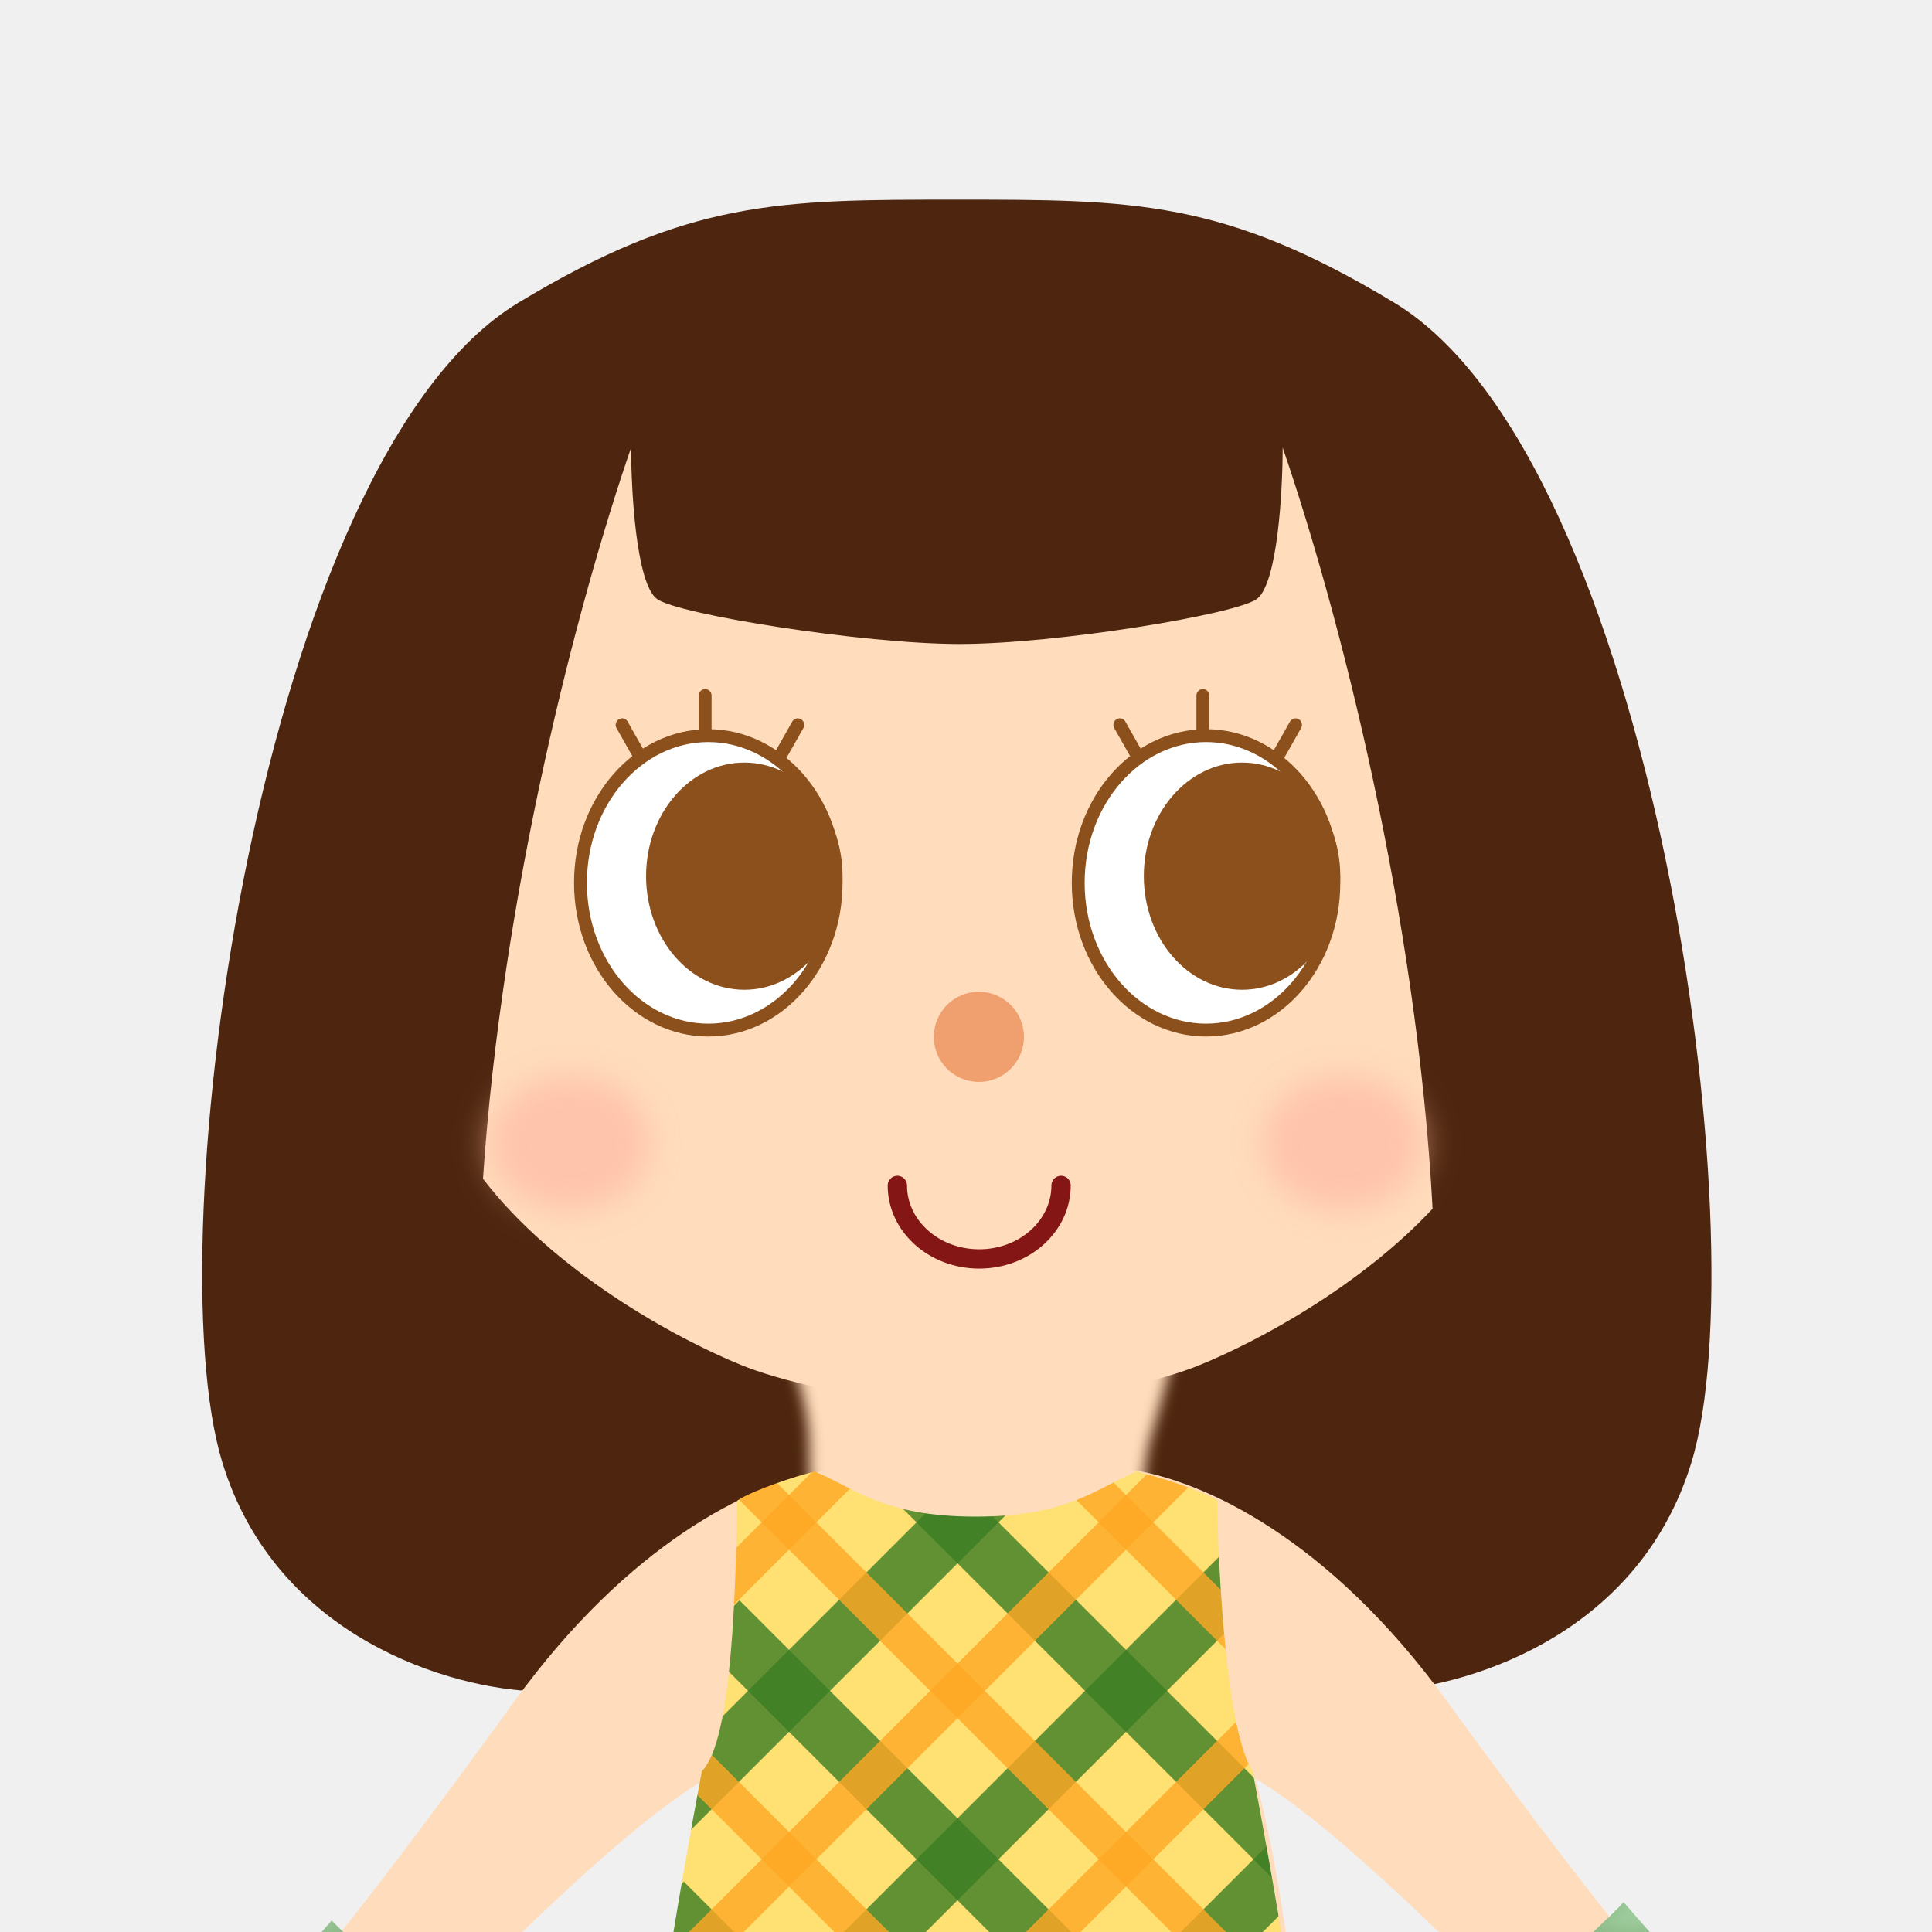
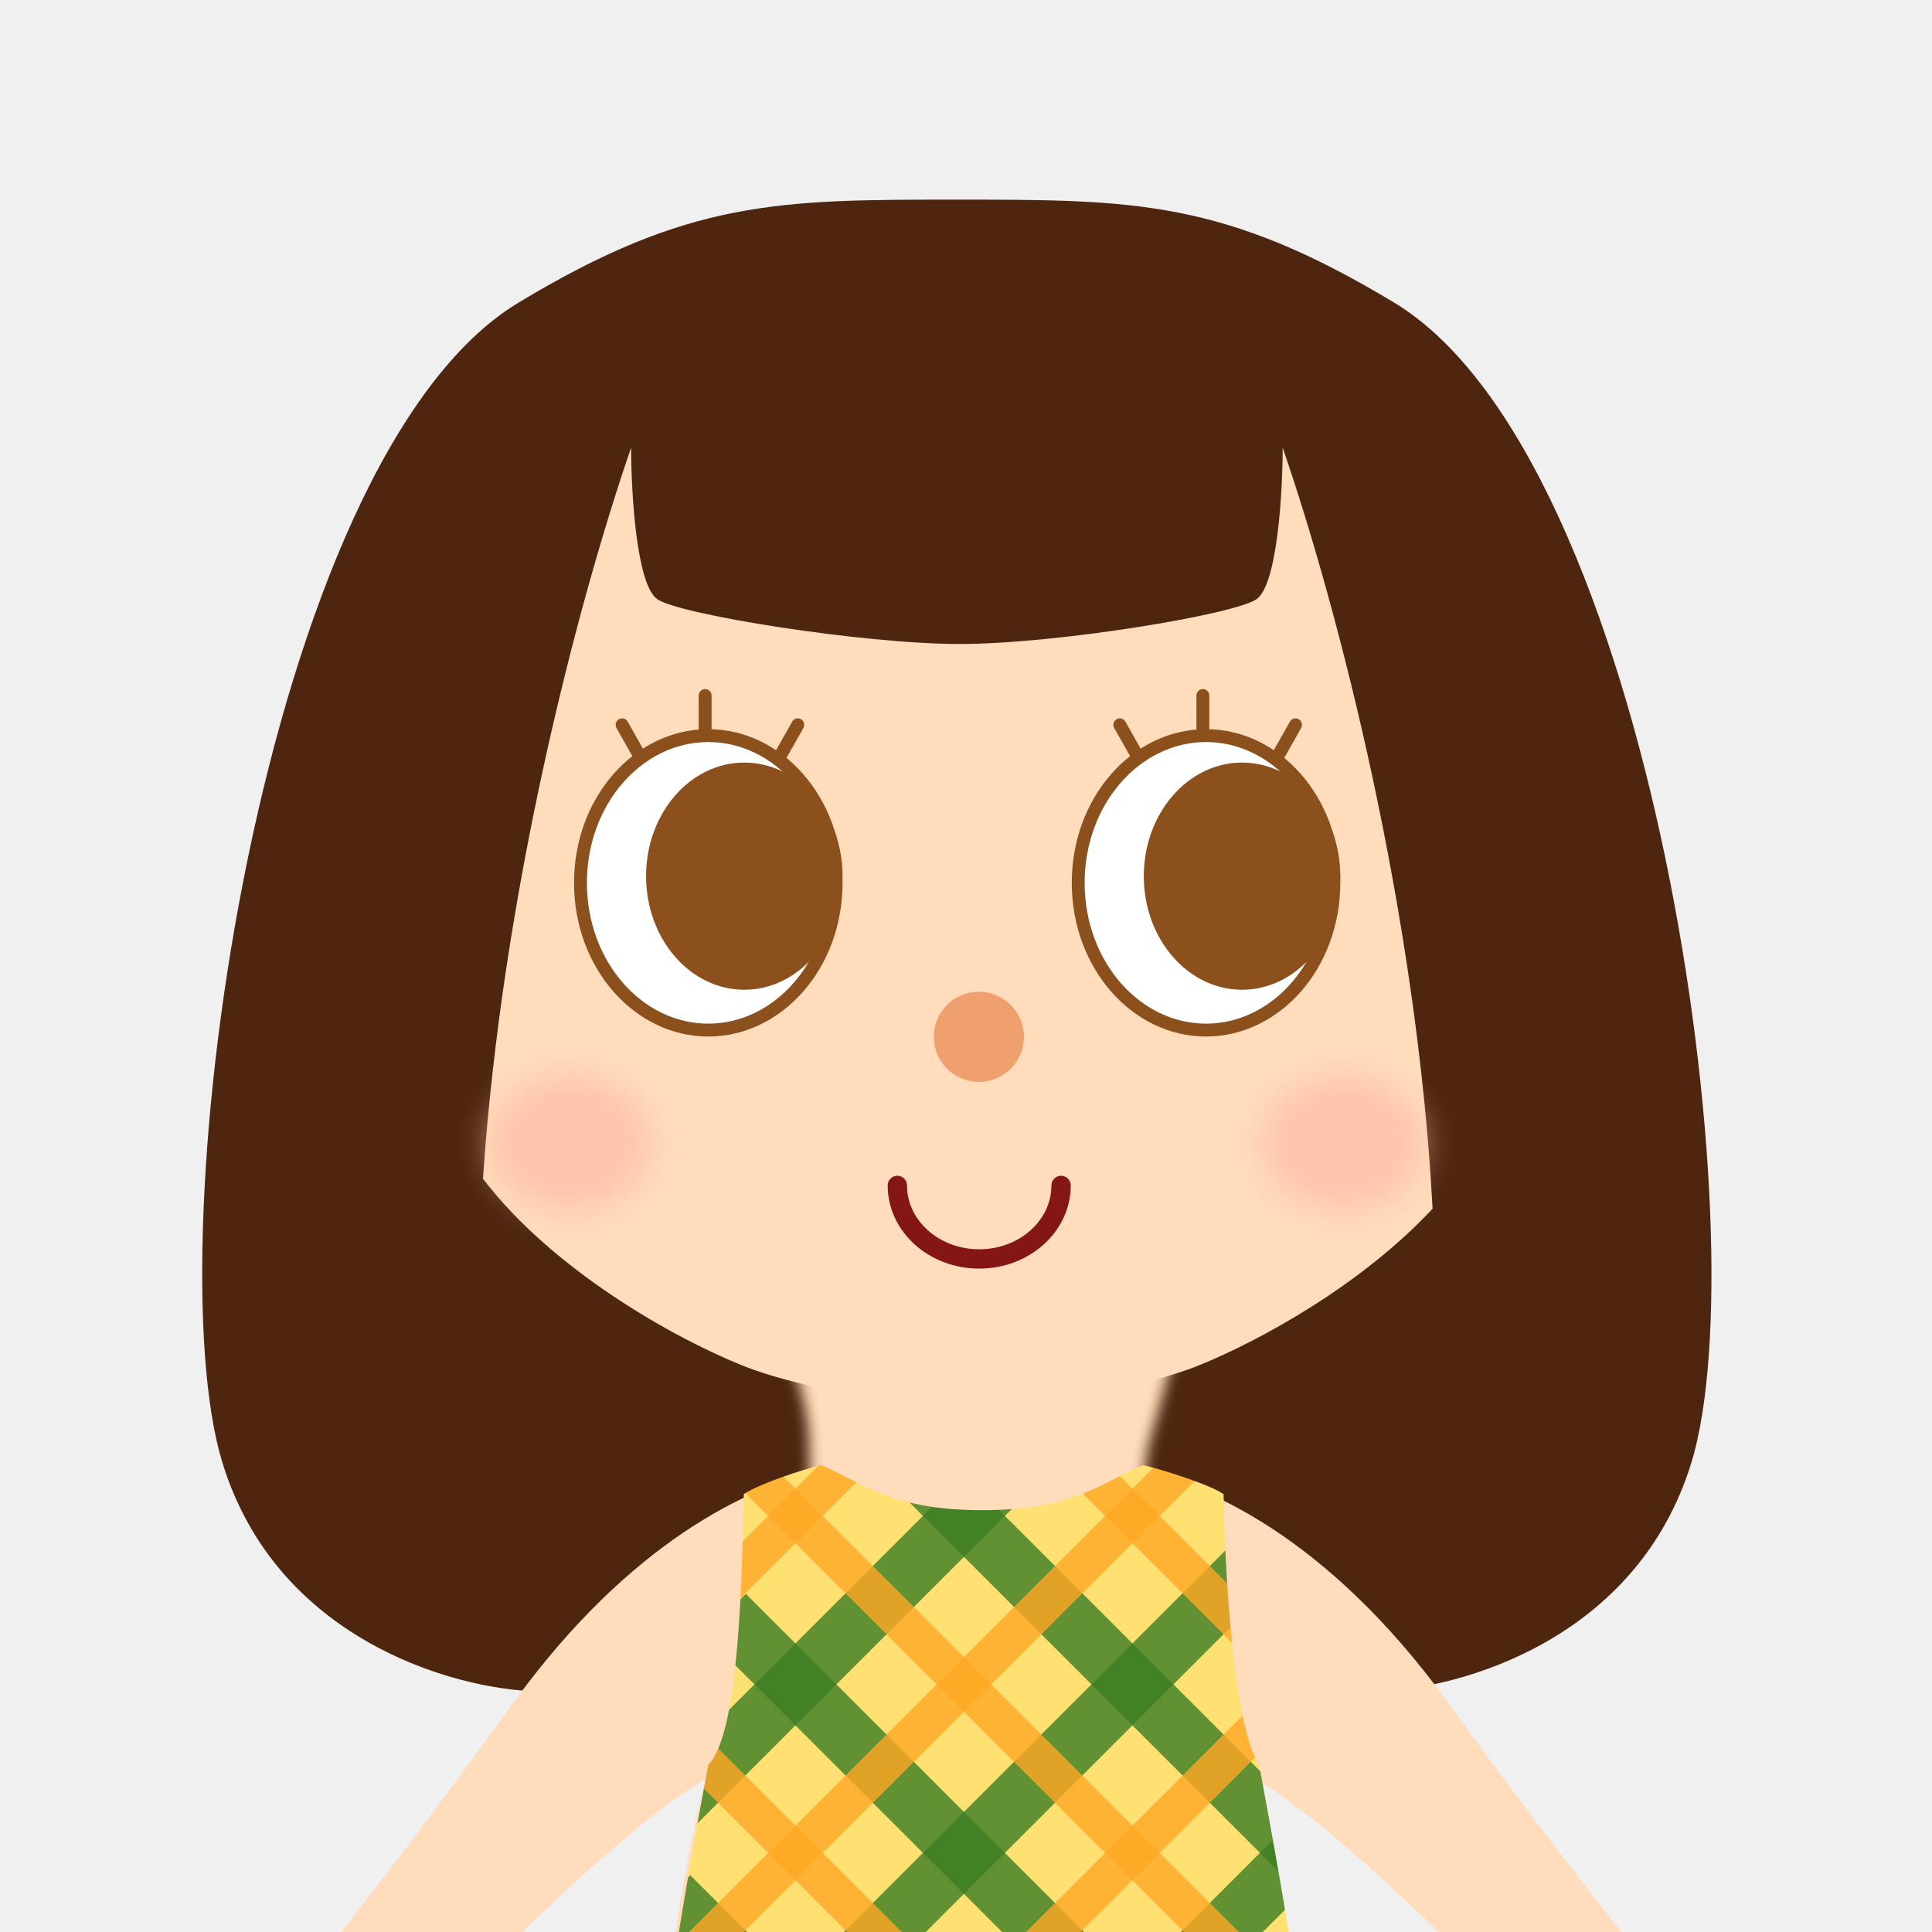
<svg xmlns="http://www.w3.org/2000/svg" width="300" height="300" viewBox="0 0 300 300" fill="none">
  <g clip-path="url(#clip0_608_1549)">
    <path fill-rule="evenodd" clip-rule="evenodd" d="M149.492 49.801C117.966 49.801 65.593 61.421 65.593 134.877C65.704 134.877 65.813 134.877 65.922 134.877C64.045 146.348 63.467 157.728 64.774 167.559C68.028 192.044 99.011 210.616 114.096 216.841C119.011 218.916 133.113 223.066 150.198 223.066C167.282 223.066 181.384 218.916 186.299 216.841C201.384 210.616 232.367 192.044 235.621 167.559C236.939 157.646 236.33 146.167 234.407 134.609C234.279 61.393 181.995 49.801 150.508 49.801H149.492Z" fill="#FFDCBC" />
    <path fill-rule="evenodd" clip-rule="evenodd" d="M98 69.5C98 76.333 98.8 90.6 102 93C105.2 95.4 134 100 149 100C164 100 191.971 95.4 195.171 93C198.371 90.6 199.171 76.333 199.171 69.5C207.931 94.946 220.019 141.952 222.451 187.685C211.405 199.544 195.634 208.182 186.194 212C181.361 214 167.494 218 150.694 218C133.894 218 120.028 214 115.194 212C104.562 207.699 85.897 197.284 74.999 183.039C77.966 138.795 89.536 94.085 98 69.5ZM83.099 262.432C83.123 262.497 83.147 262.562 83.171 262.626C70.447 262.251 42.9 254.6 34.5 227C24 192.5 40.364 71.233 80.5 47C107 31 121 31 148.5 31C176 31 190 31 216.5 47C256.636 71.233 273.171 192.5 262.671 227C254.271 254.6 226.724 262.251 214 262.626C214.057 262.472 214.115 262.317 214.171 262.162L214 262.5C204.5 256 180.2 242.5 149 242.5C117.908 242.5 92.675 255.907 83.099 262.432Z" fill="#4E260F" />
    <path d="M129.83 137.088C129.83 149.846 120.822 159.951 109.983 159.951C99.144 159.951 90.135 149.846 90.135 137.088C90.135 124.33 99.144 114.225 109.983 114.225C120.822 114.225 129.83 124.33 129.83 137.088Z" fill="white" stroke="#8C501D" stroke-width="2" />
    <ellipse cx="115.576" cy="136.05" rx="15.254" ry="17.638" fill="#8C501D" />
    <line x1="109.491" y1="113.263" x2="109.491" y2="108" stroke="#8C501D" stroke-width="2" stroke-linecap="round" />
    <line x1="1" y1="-1" x2="6.227" y2="-1" transform="matrix(0.492511 -0.870306 0.861636 0.507526 121.678 118.477)" stroke="#8C501D" stroke-width="2" stroke-linecap="round" />
    <line x1="1" y1="-1" x2="6.227" y2="-1" transform="matrix(-0.492511 -0.870306 -0.861636 0.507526 98.7966 118.477)" stroke="#8C501D" stroke-width="2" stroke-linecap="round" />
    <path d="M207.119 137.088C207.119 149.846 198.11 159.951 187.271 159.951C176.432 159.951 167.424 149.846 167.424 137.088C167.424 124.33 176.432 114.225 187.271 114.225C198.11 114.225 207.119 124.33 207.119 137.088Z" fill="white" stroke="#8C501D" stroke-width="2" />
    <ellipse cx="192.864" cy="136.05" rx="15.254" ry="17.638" fill="#8C501D" />
    <line x1="186.78" y1="113.263" x2="186.78" y2="108" stroke="#8C501D" stroke-width="2" stroke-linecap="round" />
    <line x1="1" y1="-1" x2="6.227" y2="-1" transform="matrix(0.492511 -0.870306 0.861636 0.507527 198.966 118.477)" stroke="#8C501D" stroke-width="2" stroke-linecap="round" />
    <line x1="1" y1="-1" x2="6.227" y2="-1" transform="matrix(-0.492511 -0.870306 -0.861636 0.507527 176.085 118.477)" stroke="#8C501D" stroke-width="2" stroke-linecap="round" />
    <path d="M164.763 184.075C164.763 190.378 159.071 195.488 152.051 195.488C145.03 195.488 139.339 190.378 139.339 184.075" stroke="#841616" stroke-width="3" stroke-linecap="round" />
    <circle cx="152" cy="161" r="7" fill="#F0A06F" />
    <path fill-rule="evenodd" clip-rule="evenodd" d="M127.478 228.466C116.414 230.633 97.739 239.54 79.831 264.239C64.648 285.178 54.745 298.072 47.334 306.893C46.651 306.816 45.957 306.777 45.254 306.777C34.864 306.777 26.441 315.37 26.441 325.971C26.441 336.572 34.864 345.165 45.254 345.165C55.645 345.165 64.068 336.572 64.068 325.971C64.068 323.341 63.549 320.834 62.611 318.551C76.696 304.054 97.139 283.476 109.681 276.17C105.406 290.771 94.76 350.886 109.681 387.184H145.932L152.288 363.322L159.153 387.184H194.896C209.816 350.886 199.17 290.771 194.896 276.17C206.857 283.138 227.058 303.252 241.615 318.179C240.577 320.56 240 323.197 240 325.971C240 336.572 248.423 345.165 258.813 345.165C269.204 345.165 277.627 336.572 277.627 325.971C277.627 315.37 269.204 306.777 258.813 306.777C258.341 306.777 257.872 306.795 257.408 306.83C249.542 297.448 239.058 283.978 224.746 264.239C206.177 238.629 186.785 229.997 175.907 228.253C169.315 229.752 160.727 231.038 151.215 231.038C142.155 231.038 133.935 229.871 127.478 228.466Z" fill="#FFDCBC" />
    <g style="mix-blend-mode:lighten" filter="url(#filter0_f_608_1549)">
-       <path fill-rule="evenodd" clip-rule="evenodd" d="M183.192 205.392C182.182 211.133 179.703 219.702 178.524 223.776C178.095 225.259 177.785 227.873 177.425 230.906C176.525 238.48 175.316 248.661 171.176 250.319C165.379 252.641 158.802 253.864 152.108 253.864C145.414 253.864 138.838 252.641 133.04 250.319C127.243 247.997 125.668 234.67 125.668 224.813C125.668 218.969 123.871 213.845 122.409 209.674C121.866 208.127 121.369 206.71 121.028 205.437C123.498 204.552 125.764 203.944 127.775 203.558C134.124 204.913 142.208 206.037 151.116 206.037C160.47 206.037 168.914 204.797 175.396 203.353C177.651 203.707 180.278 204.357 183.192 205.392Z" fill="#FFDCBC" />
+       <path fill-rule="evenodd" clip-rule="evenodd" d="M183.192 205.392C182.182 211.133 179.703 219.702 178.525 223.776C178.095 225.259 177.785 227.873 177.425 230.906C176.525 238.48 175.316 248.661 171.176 250.319C165.379 252.641 158.802 253.864 152.108 253.864C145.414 253.864 138.838 252.641 133.04 250.319C127.243 247.997 125.668 234.67 125.668 224.813C125.668 218.969 123.871 213.845 122.409 209.674C121.866 208.127 121.369 206.71 121.028 205.437C123.498 204.552 125.764 203.944 127.775 203.558C134.124 204.913 142.208 206.037 151.116 206.037C160.47 206.037 168.914 204.797 175.396 203.353C177.652 203.707 180.279 204.357 183.192 205.392Z" fill="#FFDCBC" />
    </g>
-     <mask id="mask0_608_1549" style="mask-type:alpha" maskUnits="userSpaceOnUse" x="47" y="229" width="213" height="159">
-       <path d="M85.424 257.7C95.716 244.335 115.932 229.168 127.627 229.168C133.898 231.762 138.305 236.035 153.051 236.035C167.796 236.035 172.203 231.762 178.474 229.168C190.169 229.168 211.184 245.372 220.678 257.7C231.864 272.225 256.78 300.879 258.813 302.954C260.431 304.605 252.76 311.255 251.201 308.794C252.822 311.352 243.694 319.021 241.626 316.774C243.761 319.094 234.687 325.329 233.898 324.223C223.898 310.217 203.085 281.893 199.83 280.648C205.424 313.33 216.61 380.457 216.61 387.512H90C89.186 379.627 100.508 312.984 106.271 280.648C103.017 281.893 82.203 310.217 72.203 324.223C71.414 325.329 62.34 319.094 64.475 316.774C62.407 319.021 53.28 311.352 54.9 308.794C53.341 311.255 45.67 304.605 47.288 302.954C49.322 300.879 74.237 272.225 85.424 257.7Z" fill="black" />
+     <mask id="mask0_608_1549" style="mask-type:alpha" maskUnits="userSpaceOnUse" x="101" y="227" width="103" height="105">
+       <path d="M152.5 234.5C138 234.5 133.667 230 127.5 227.5C124.667 228.167 117.9 230.4 115.5 232C115.205 244.469 114.846 269.163 110 274C109 279 101.505 320.077 102 327.5C113 330 138.9 331.5 152.5 331.5C166.1 331.5 192 330 203 327.5C204.2 321.5 198.333 289 195.5 274C191.5 268 190.167 243.5 190 232C187.6 230.4 180.333 228.167 177.5 227.5C171.333 230 167 234.5 152.5 234.5Z" fill="black" />
    </mask>
    <g mask="url(#mask0_608_1549)">
-       <g filter="url(#filter1_df_608_1549)">
-         <path d="M126.255 228.422C132.649 236.6 143.951 244.63 151.534 244.63C157.601 244.63 170.816 233.825 176.665 228.422" stroke="#FFC369" />
-       </g>
-       <g filter="url(#filter2_i_608_1549)">
-         <path d="M77.265 318.596C71.472 315.922 58.104 305.45 48.523 295.201L44.067 300.103L54.985 313.026L71.918 322.829L77.265 318.596Z" fill="#9FCC9C" />
-       </g>
-       <g filter="url(#filter3_i_608_1549)">
-         <path d="M224.855 317.261C230.648 314.587 244.017 304.115 253.597 293.866L258.053 298.768L247.136 311.691L230.203 321.494L224.855 317.261Z" fill="#9FCC9C" />
-       </g>
+       <rect x="45" y="217" width="213" height="163" fill="#FFE072" />
+       <rect x="109.459" y="253.858" width="9" height="119.213" transform="rotate(-45 109.459 253.858)" fill="#3B7D24" fill-opacity="0.8" />
+       <rect x="137.292" y="229.364" width="9" height="93.01" transform="rotate(-45 137.292 229.364)" fill="#3B7D24" fill-opacity="0.8" />
+       <rect x="100.823" y="297.548" width="9" height="59.724" transform="rotate(-45 100.823 297.548)" fill="#3B7D24" fill-opacity="0.8" />
+       <rect x="196.349" y="234.681" width="9" height="134.6" transform="rotate(45 196.349 234.681)" fill="#3B7D24" fill-opacity="0.8" />
+       <rect x="201.449" y="281.907" width="9" height="72.944" transform="rotate(45 201.449 281.907)" fill="#3B7D24" fill-opacity="0.8" />
+       <rect x="153.464" y="225.241" width="9" height="74.654" transform="rotate(45 153.464 225.241)" fill="#3B7D24" fill-opacity="0.8" />
+       <rect x="105.785" y="274.225" width="6" height="95.077" transform="rotate(-45 105.785 274.225)" fill="#FFA825" fill-opacity="0.8" />
+       <rect x="114.921" y="231.035" width="6" height="130.308" transform="rotate(-45 114.921 231.035)" fill="#FFA825" fill-opacity="0.8" />
+       <rect x="165.789" y="229.577" width="6" height="42.02" transform="rotate(-45 165.789 229.577)" fill="#FFA825" fill-opacity="0.8" />
+       <rect x="128.571" y="339.229" width="6" height="102.688" transform="rotate(-135 128.571 339.229)" fill="#FFA825" fill-opacity="0.8" />
+       <rect x="103.243" y="312.231" width="6" height="118.672" transform="rotate(-135 103.243 312.231)" fill="#FFA825" fill-opacity="0.8" />
+       <rect x="114.971" y="248.177" width="6" height="28.328" transform="rotate(-135 114.971 248.177)" fill="#FFA825" fill-opacity="0.8" />
    </g>
-     <g opacity="0.7" filter="url(#filter4_f_608_1549)">
+     <g opacity="0.7" filter="url(#filter1_f_608_1549)">
      <ellipse cx="88.5" cy="177.5" rx="12.5" ry="10.5" fill="#FFBAA5" />
      <ellipse cx="208.5" cy="177.5" rx="12.5" ry="10.5" fill="#FFBAA5" />
-     </g>
-     <mask id="mask1_608_1549" style="mask-type:alpha" maskUnits="userSpaceOnUse" x="100" y="228" width="103" height="105">
-       <path d="M151.5 235.5C137 235.5 132.667 231 126.5 228.5C123.667 229.167 116.9 231.4 114.5 233C114.205 245.469 113.846 270.163 109 275C108 280 100.505 321.077 101 328.5C112 331 137.9 332.5 151.5 332.5C165.1 332.5 191 331 202 328.5C203.2 322.5 197.333 290 194.5 275C190.5 269 189.167 244.5 189 233C186.6 231.4 179.333 229.167 176.5 228.5C170.333 231 166 235.5 151.5 235.5Z" fill="black" />
-     </mask>
-     <g mask="url(#mask1_608_1549)">
-       <rect x="44" y="218" width="213" height="163" fill="#FFE072" />
-       <rect x="108.459" y="254.858" width="9" height="119.213" transform="rotate(-45 108.459 254.858)" fill="#3B7D24" fill-opacity="0.8" />
-       <rect x="136.292" y="230.364" width="9" height="93.01" transform="rotate(-45 136.292 230.364)" fill="#3B7D24" fill-opacity="0.8" />
-       <rect x="99.823" y="298.548" width="9" height="59.724" transform="rotate(-45 99.8232 298.548)" fill="#3B7D24" fill-opacity="0.8" />
-       <rect x="195.349" y="235.681" width="9" height="134.6" transform="rotate(45 195.349 235.681)" fill="#3B7D24" fill-opacity="0.8" />
-       <rect x="200.449" y="282.907" width="9" height="72.944" transform="rotate(45 200.449 282.907)" fill="#3B7D24" fill-opacity="0.8" />
-       <rect x="152.464" y="226.241" width="9" height="74.654" transform="rotate(45 152.464 226.241)" fill="#3B7D24" fill-opacity="0.8" />
-       <rect x="104.785" y="275.225" width="6" height="95.077" transform="rotate(-45 104.785 275.225)" fill="#FFA825" fill-opacity="0.8" />
-       <rect x="113.921" y="232.035" width="6" height="130.308" transform="rotate(-45 113.921 232.035)" fill="#FFA825" fill-opacity="0.8" />
-       <rect x="164.789" y="230.577" width="6" height="42.02" transform="rotate(-45 164.789 230.577)" fill="#FFA825" fill-opacity="0.8" />
-       <rect x="127.571" y="340.229" width="6" height="102.688" transform="rotate(-135 127.571 340.229)" fill="#FFA825" fill-opacity="0.8" />
-       <rect x="102.243" y="313.231" width="6" height="118.672" transform="rotate(-135 102.243 313.231)" fill="#FFA825" fill-opacity="0.8" />
-       <rect x="113.971" y="249.177" width="6" height="28.328" transform="rotate(-135 113.971 249.177)" fill="#FFA825" fill-opacity="0.8" />
    </g>
  </g>
  <defs>
    <filter id="filter0_f_608_1549" x="119.028" y="201.353" width="66.164" height="54.511" filterUnits="userSpaceOnUse" color-interpolation-filters="sRGB">
      <feFlood flood-opacity="0" result="BackgroundImageFix" />
      <feBlend mode="normal" in="SourceGraphic" in2="BackgroundImageFix" result="shape" />
      <feGaussianBlur stdDeviation="1" result="effect1_foregroundBlur_608_1549" />
    </filter>
-     <filter id="filter1_df_608_1549" x="123.861" y="227.055" width="55.143" height="21.076" filterUnits="userSpaceOnUse" color-interpolation-filters="sRGB">
-       <feFlood flood-opacity="0" result="BackgroundImageFix" />
-       <feColorMatrix in="SourceAlpha" type="matrix" values="0 0 0 0 0 0 0 0 0 0 0 0 0 0 0 0 0 0 127 0" result="hardAlpha" />
-       <feOffset dy="1" />
-       <feGaussianBlur stdDeviation="1" />
-       <feColorMatrix type="matrix" values="0 0 0 0 0.494 0 0 0 0 0.662 0 0 0 0 0.483 0 0 0 0.3 0" />
-       <feBlend mode="normal" in2="BackgroundImageFix" result="effect1_dropShadow_608_1549" />
-       <feBlend mode="normal" in="SourceGraphic" in2="effect1_dropShadow_608_1549" result="shape" />
-       <feGaussianBlur stdDeviation="0.1" result="effect2_foregroundBlur_608_1549" />
-     </filter>
-     <filter id="filter2_i_608_1549" x="44.067" y="295.201" width="33.198" height="27.628" filterUnits="userSpaceOnUse" color-interpolation-filters="sRGB">
-       <feFlood flood-opacity="0" result="BackgroundImageFix" />
-       <feBlend mode="normal" in="SourceGraphic" in2="BackgroundImageFix" result="shape" />
-       <feColorMatrix in="SourceAlpha" type="matrix" values="0 0 0 0 0 0 0 0 0 0 0 0 0 0 0 0 0 0 127 0" result="hardAlpha" />
-       <feOffset />
-       <feGaussianBlur stdDeviation="1.5" />
-       <feComposite in2="hardAlpha" operator="arithmetic" k2="-1" k3="1" />
-       <feColorMatrix type="matrix" values="0 0 0 0 0.431 0 0 0 0 0.627 0 0 0 0 0.42 0 0 0 0.4 0" />
-       <feBlend mode="normal" in2="shape" result="effect1_innerShadow_608_1549" />
-     </filter>
-     <filter id="filter3_i_608_1549" x="224.855" y="293.866" width="33.198" height="27.628" filterUnits="userSpaceOnUse" color-interpolation-filters="sRGB">
-       <feFlood flood-opacity="0" result="BackgroundImageFix" />
-       <feBlend mode="normal" in="SourceGraphic" in2="BackgroundImageFix" result="shape" />
-       <feColorMatrix in="SourceAlpha" type="matrix" values="0 0 0 0 0 0 0 0 0 0 0 0 0 0 0 0 0 0 127 0" result="hardAlpha" />
-       <feOffset />
-       <feGaussianBlur stdDeviation="1.5" />
-       <feComposite in2="hardAlpha" operator="arithmetic" k2="-1" k3="1" />
-       <feColorMatrix type="matrix" values="0 0 0 0 0.431 0 0 0 0 0.627 0 0 0 0 0.42 0 0 0 0.4 0" />
-       <feBlend mode="normal" in2="shape" result="effect1_innerShadow_608_1549" />
-     </filter>
-     <filter id="filter4_f_608_1549" x="59" y="157" width="172" height="44" filterUnits="userSpaceOnUse" color-interpolation-filters="sRGB">
+     <filter id="filter1_f_608_1549" x="59" y="157" width="172" height="44" filterUnits="userSpaceOnUse" color-interpolation-filters="sRGB">
      <feFlood flood-opacity="0" result="BackgroundImageFix" />
      <feBlend mode="normal" in="SourceGraphic" in2="BackgroundImageFix" result="shape" />
      <feGaussianBlur stdDeviation="2.5" result="effect1_foregroundBlur_608_1549" />
    </filter>
    <clipPath id="clip0_608_1549">
      <rect width="300" height="300" fill="white" />
    </clipPath>
  </defs>
</svg>
